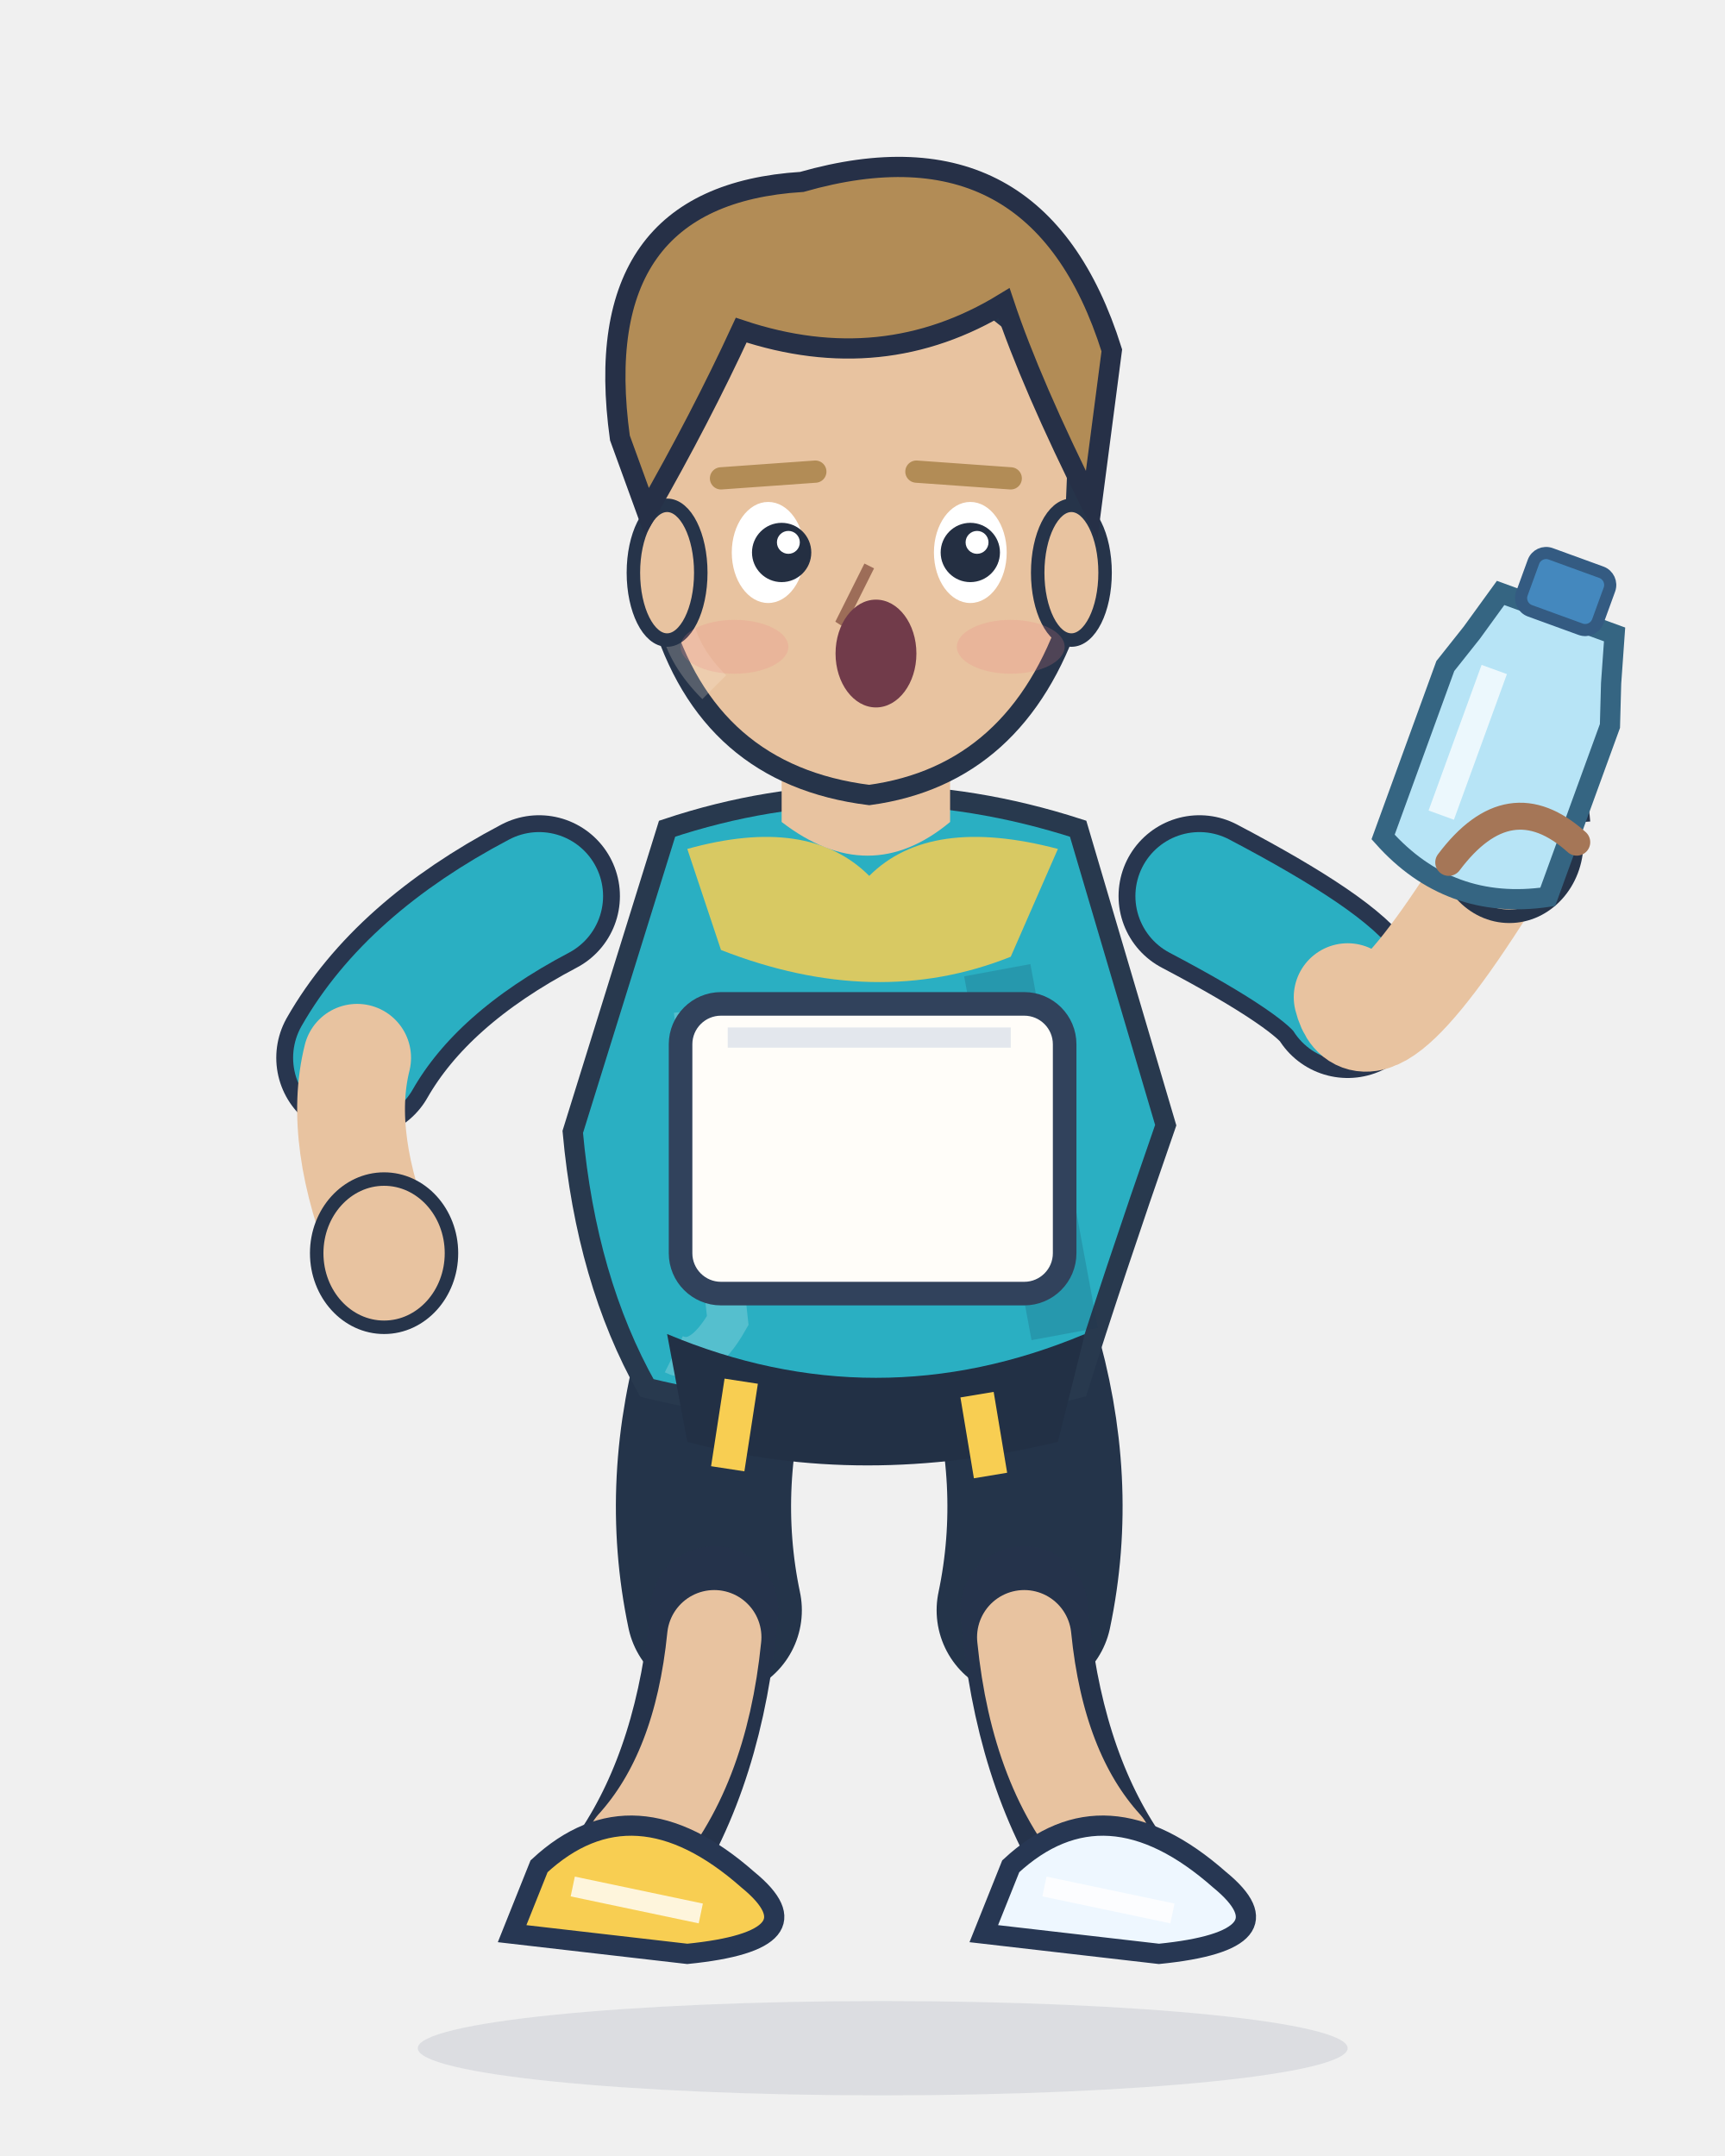
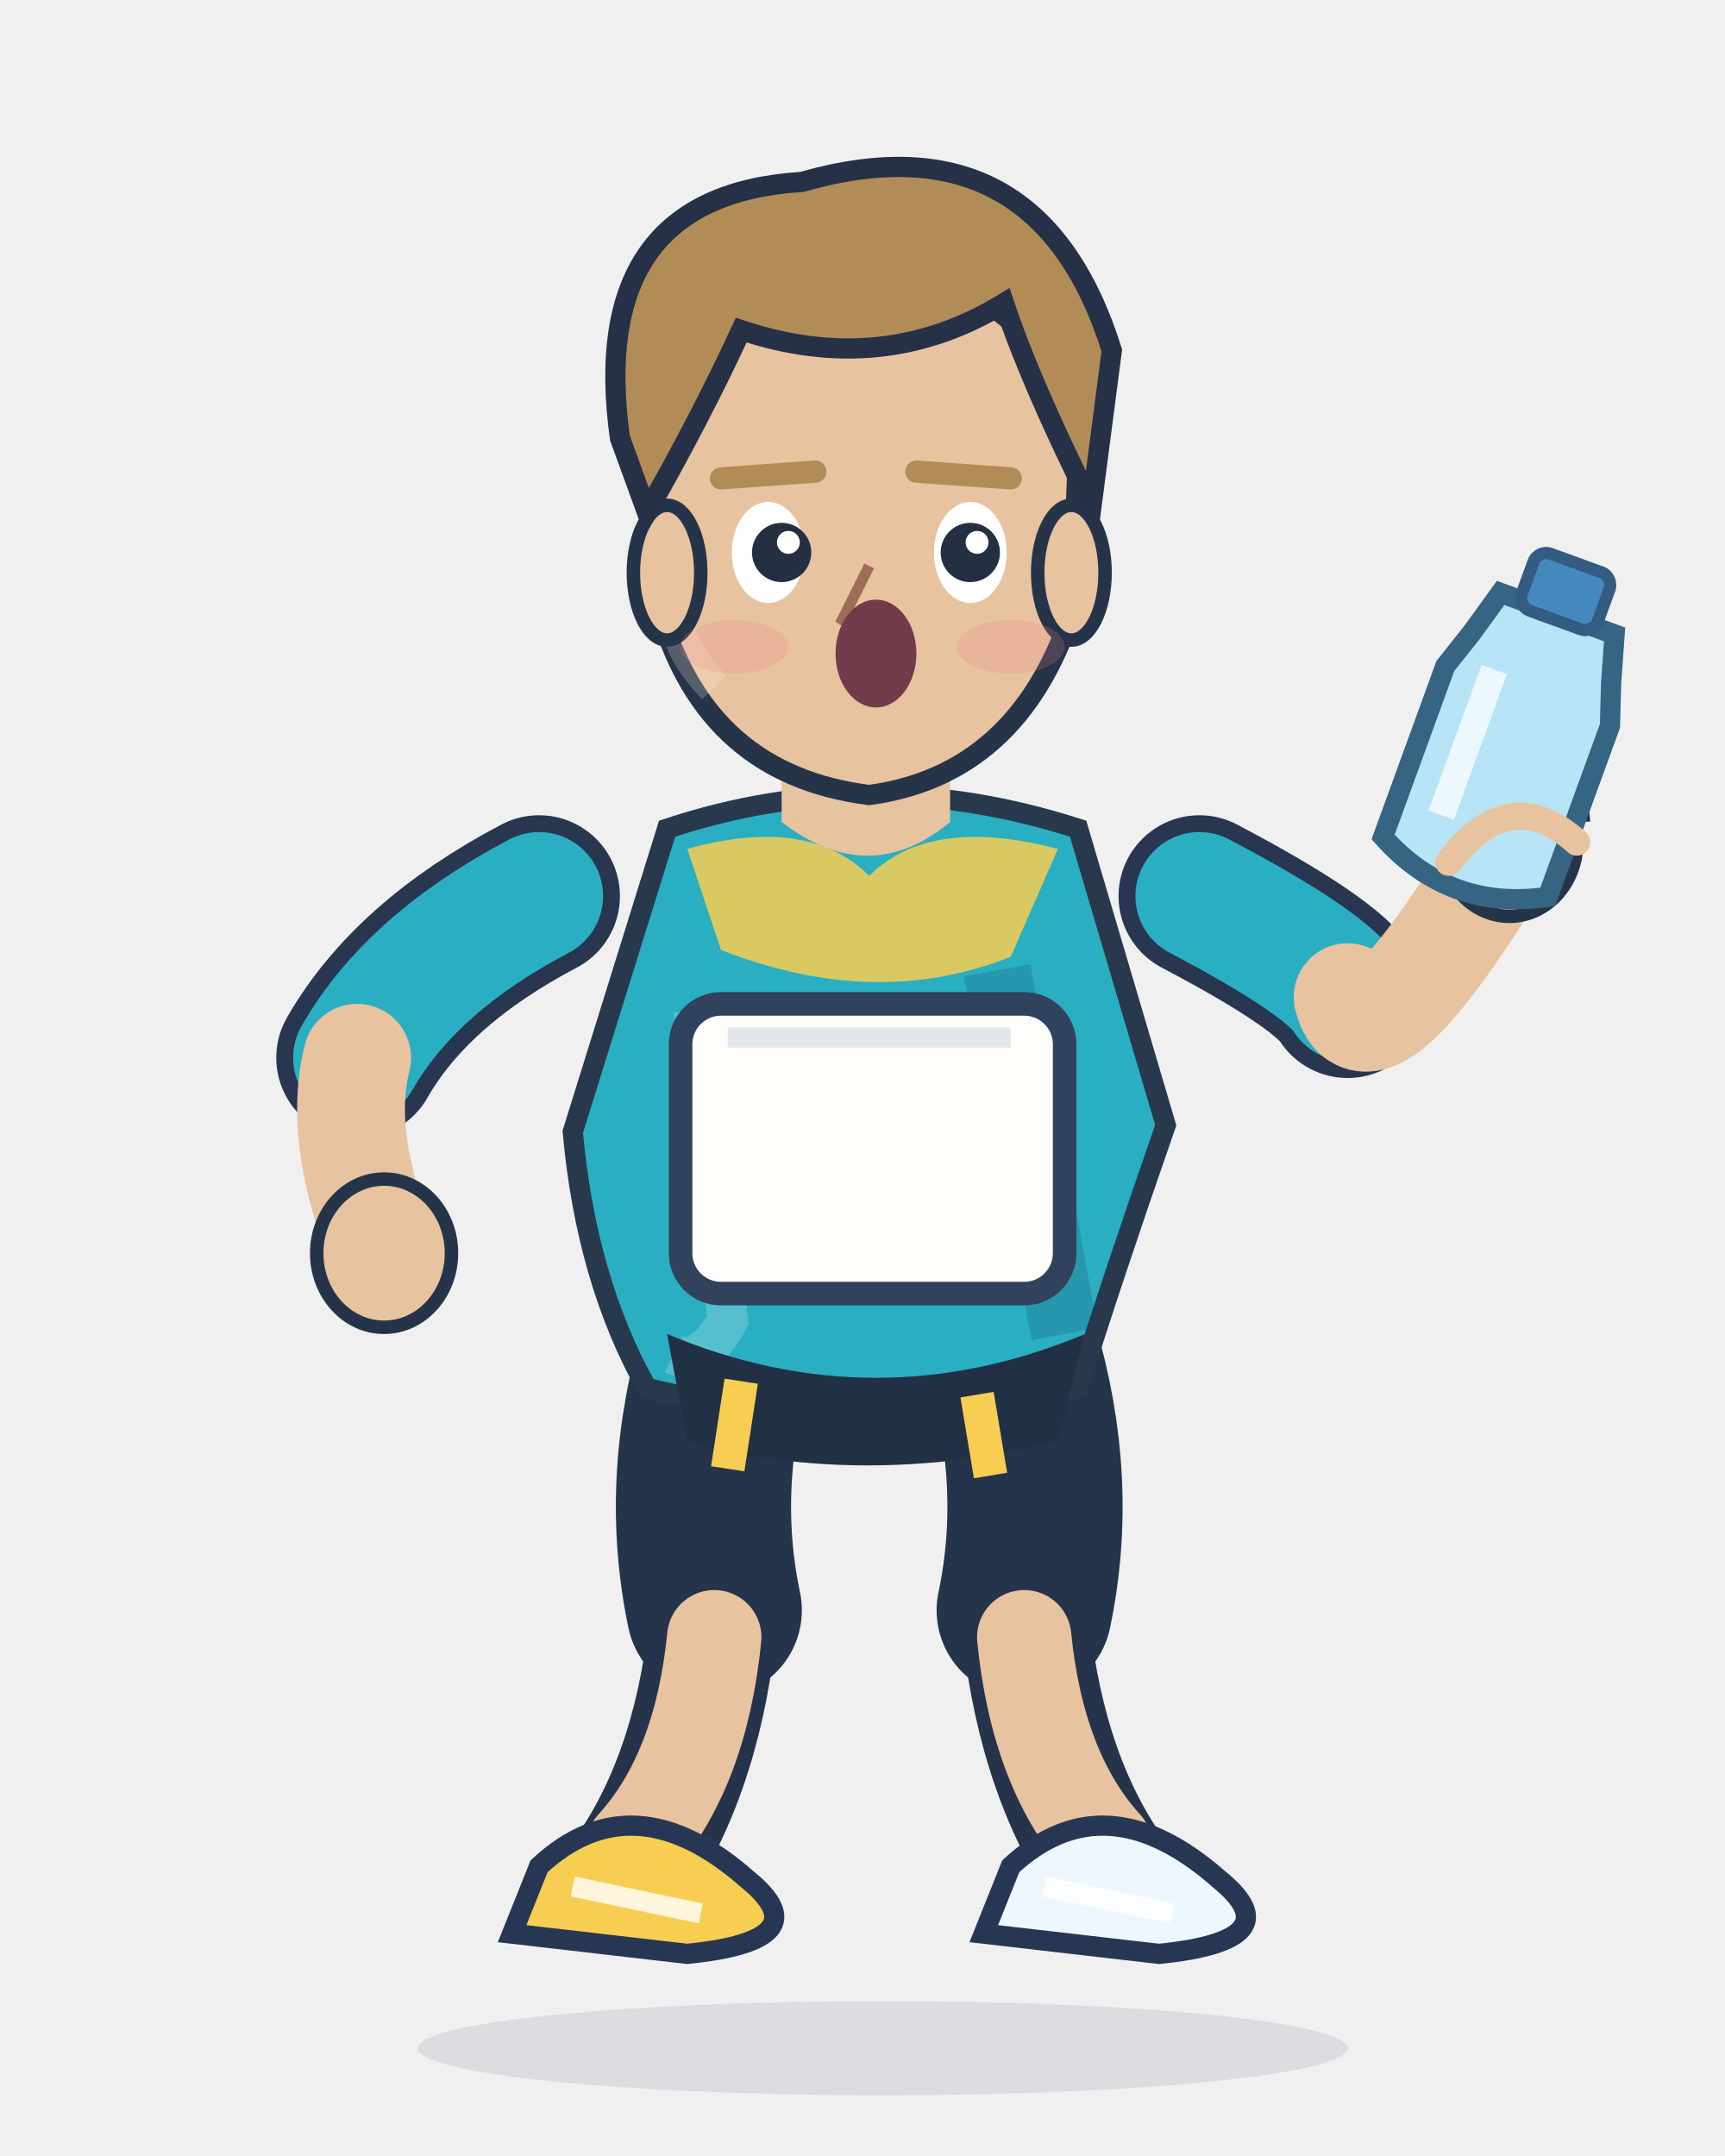
<svg xmlns="http://www.w3.org/2000/svg" width="256" height="320" viewBox="0 0 256 320" role="img" aria-label="AU male catch">
  <g id="body_14_pose" transform="translate(0 0)">
    <ellipse cx="131" cy="304" rx="69" ry="7" fill="#26385c" opacity=".10" />
    <g id="legs">
      <g id="leg_left">
        <path d="M108 200 Q102 220 106 239" stroke="#24344a" stroke-width="26" stroke-linecap="round" fill="none" />
        <path d="M106 239 Q104 262 94 277" stroke="#25334b" stroke-width="19" stroke-linecap="round" fill="none" />
        <path d="M106 243 Q104 263 94 274" stroke="#e8c3a0" stroke-width="14" stroke-linecap="round" fill="none" />
        <path d="M80 277 Q94 264 111 279 Q122 288 102 290 L76 287Z" fill="#f8ce52" stroke="#273753" stroke-width="3" />
        <path d="M85 280 L104 284" stroke="#ffffff" stroke-width="3" opacity=".8" />
      </g>
      <g id="leg_right">
        <path d="M150 200 Q156 220 152 239" stroke="#24344a" stroke-width="26" stroke-linecap="round" fill="none" />
        <path d="M152 239 Q154 262 164 277" stroke="#25334b" stroke-width="19" stroke-linecap="round" fill="none" />
        <path d="M152 243 Q154 263 164 274" stroke="#e8c3a0" stroke-width="14" stroke-linecap="round" fill="none" />
        <path d="M150 277 Q164 264 181 279 Q192 288 172 290 L146 287Z" fill="#eef7ff" stroke="#273753" stroke-width="3" />
        <path d="M155 280 L174 284" stroke="#ffffff" stroke-width="3" opacity=".8" />
      </g>
    </g>
    <g id="arm_left">
      <path d="M80 133 Q61 143 53 157" fill="none" stroke="#28364f" stroke-width="24" stroke-linecap="round" />
      <path d="M80 133 Q61 143 53 157" fill="none" stroke="#2aafc2" stroke-width="19" stroke-linecap="round" />
      <path d="M53 157 Q50 169 57 186" stroke="#e8c3a0" stroke-width="16" stroke-linecap="round" fill="none" />
      <ellipse cx="57" cy="186" rx="10" ry="11" fill="#e8c3a0" stroke="#26344a" stroke-width="2" />
    </g>
    <g id="torso">
      <path d="M99 123 Q129 113 160 123 L173 167 Q165 190 160 206 Q129 214 96 206 Q87 190 85 168Z" fill="#2aafc2" stroke="#28394e" stroke-width="3" />
      <path d="M102 126 Q120 121 129 130 Q138 121 157 126 L150 142 Q130 150 107 141Z" fill="#f8ce52" opacity=".84" />
      <path d="M103 150 L108 196 Q104 203 100 201" stroke="#fff" stroke-opacity=".20" stroke-width="6" fill="none" />
      <path d="M148 144 L158 198" stroke="#193451" stroke-opacity=".18" stroke-width="10" fill="none" />
      <path d="M116 113 L116 122 Q129 132 141 122 L141 111Z" fill="#e8c3a0" />
      <path d="M99 198 Q130 211 161 198 L157 214 Q128 221 102 214Z" fill="#223045" />
      <path d="M110 205 L108 218 M145 207 L147 219" stroke="#f8ce52" stroke-width="5" />
    </g>
    <g id="arm_right">
      <path d="M178 133 Q197 143 200 148" fill="none" stroke="#28364f" stroke-width="24" stroke-linecap="round" />
      <path d="M178 133 Q197 143 200 148" fill="none" stroke="#2aafc2" stroke-width="19" stroke-linecap="round" />
      <path d="M200 148 Q203 160 224 125" stroke="#e8c3a0" stroke-width="16" stroke-linecap="round" fill="none" />
      <ellipse cx="224" cy="125" rx="10" ry="11" fill="#e8c3a0" stroke="#26344a" stroke-width="2" />
      <path d="M220 117 Q234 108 235 122" fill="none" stroke="#26344a" stroke-width="2" />
    </g>
    <g id="face">
      <path d="M97 67 Q99 42 128 40 Q155 41 160 67 L159 91 Q151 115 129 118 Q105 115 98 91Z" fill="#e8c3a0" stroke="#26344a" stroke-width="3" />
      <path d="M102 83 Q97 93 106 102" stroke="#fff1dd" stroke-width="5" opacity=".22" fill="none" />
      <ellipse cx="99" cy="85" rx="5" ry="10" fill="#e8c3a0" stroke="#26344a" stroke-width="2" />
      <ellipse cx="159" cy="85" rx="5" ry="10" fill="#e8c3a0" stroke="#26344a" stroke-width="2" />
      <path d="M107 71 L121 70 M136 70 L150 71" fill="none" stroke="#b28c56" stroke-width="3.3" stroke-linecap="round" />
      <ellipse cx="114" cy="82" rx="5.4" ry="7.5" fill="#fff" />
      <ellipse cx="144" cy="82" rx="5.4" ry="7.5" fill="#fff" />
      <circle cx="116" cy="82" r="4.4" fill="#242f42" />
      <circle cx="144" cy="82" r="4.4" fill="#242f42" />
      <circle cx="117" cy="80.5" r="1.7" fill="#fff" />
      <circle cx="145" cy="80.5" r="1.7" fill="#fff" />
      <path d="M129 84 L125 92 Q128 94 133 92" stroke="#9d6d58" stroke-width="1.6" fill="none" />
      <ellipse cx="109" cy="96" rx="8" ry="4" fill="#ee8382" opacity=".21" />
      <ellipse cx="150" cy="96" rx="8" ry="4" fill="#ee8382" opacity=".21" />
      <ellipse cx="130" cy="97" rx="6" ry="8" fill="#713b4a" />
    </g>
    <g id="hair">
      <path d="M92 65 Q87 29 119 27 Q154 17 165 52 L162 75 Q153 57 149 45 Q131 56 110 49 Q104 62 96 76Z" fill="#b28c56" stroke="#263047" stroke-width="3" />
    </g>
    <g id="bib_placeholder">
      <rect x="101" y="149" width="57" height="43" rx="6" fill="#fffdf9" stroke="#31425c" stroke-width="3.5" />
      <path d="M108 154 H150" stroke="#e3e7ed" stroke-width="3" />
    </g>
  </g>
  <g id="received_supply" transform="translate(225 108) rotate(20)">
    <path d="M-9 -18 H9 L11 -11 L13 -5 V22 Q0 29 -13 22 V-5 L-11 -11Z" fill="#b7e4f6" stroke="#356582" stroke-width="3" />
    <rect x="-6" y="-26" width="12" height="9" rx="2" fill="#4488be" stroke="#345b82" stroke-width="1.8" />
    <path d="M-6 -7 V16" stroke="#fff" stroke-width="4" opacity=".74" />
  </g>
-   <path id="fingers_over_supply" d="M215 128 Q224 116 234 125" fill="none" stroke="#a57657" stroke-width="4" stroke-linecap="round" />
+   <path id="fingers_over_supply" d="M215 128 Q224 116 234 125" fill="none" stroke="#e8c3a0" stroke-width="4" stroke-linecap="round" />
</svg>
